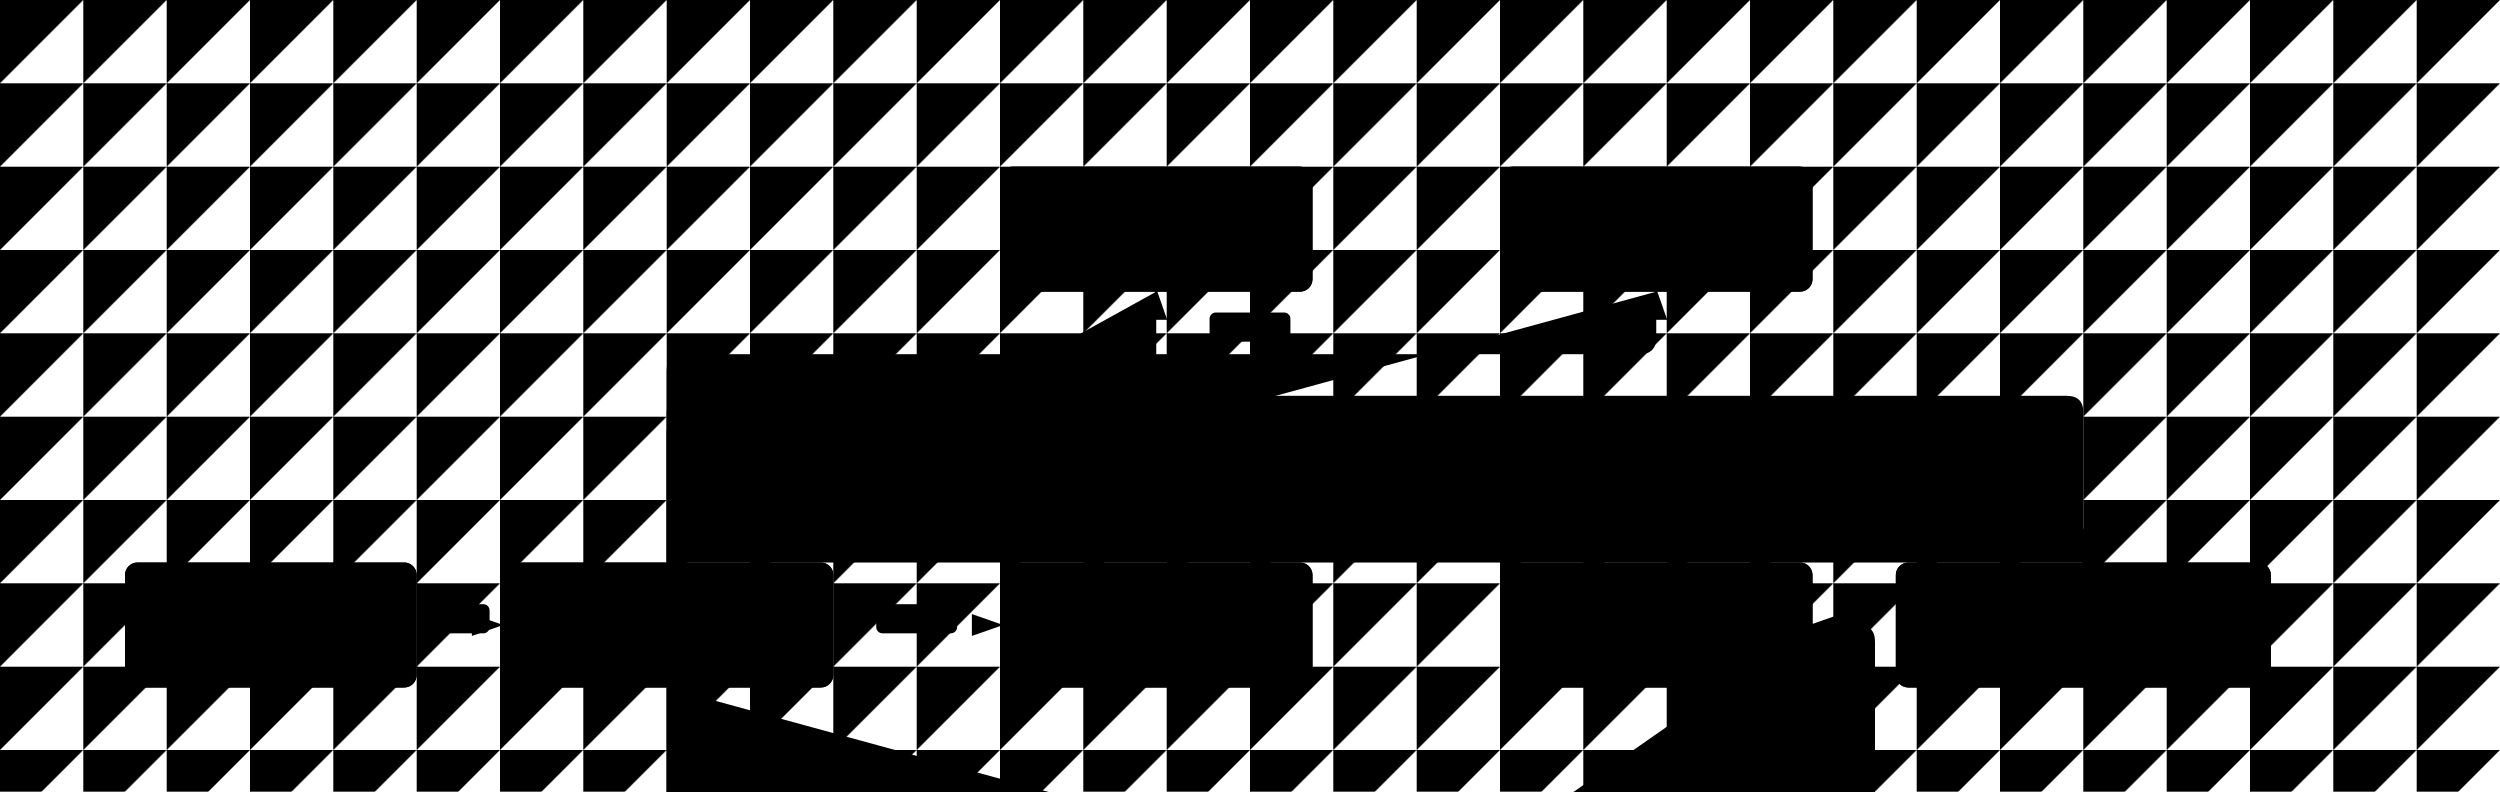
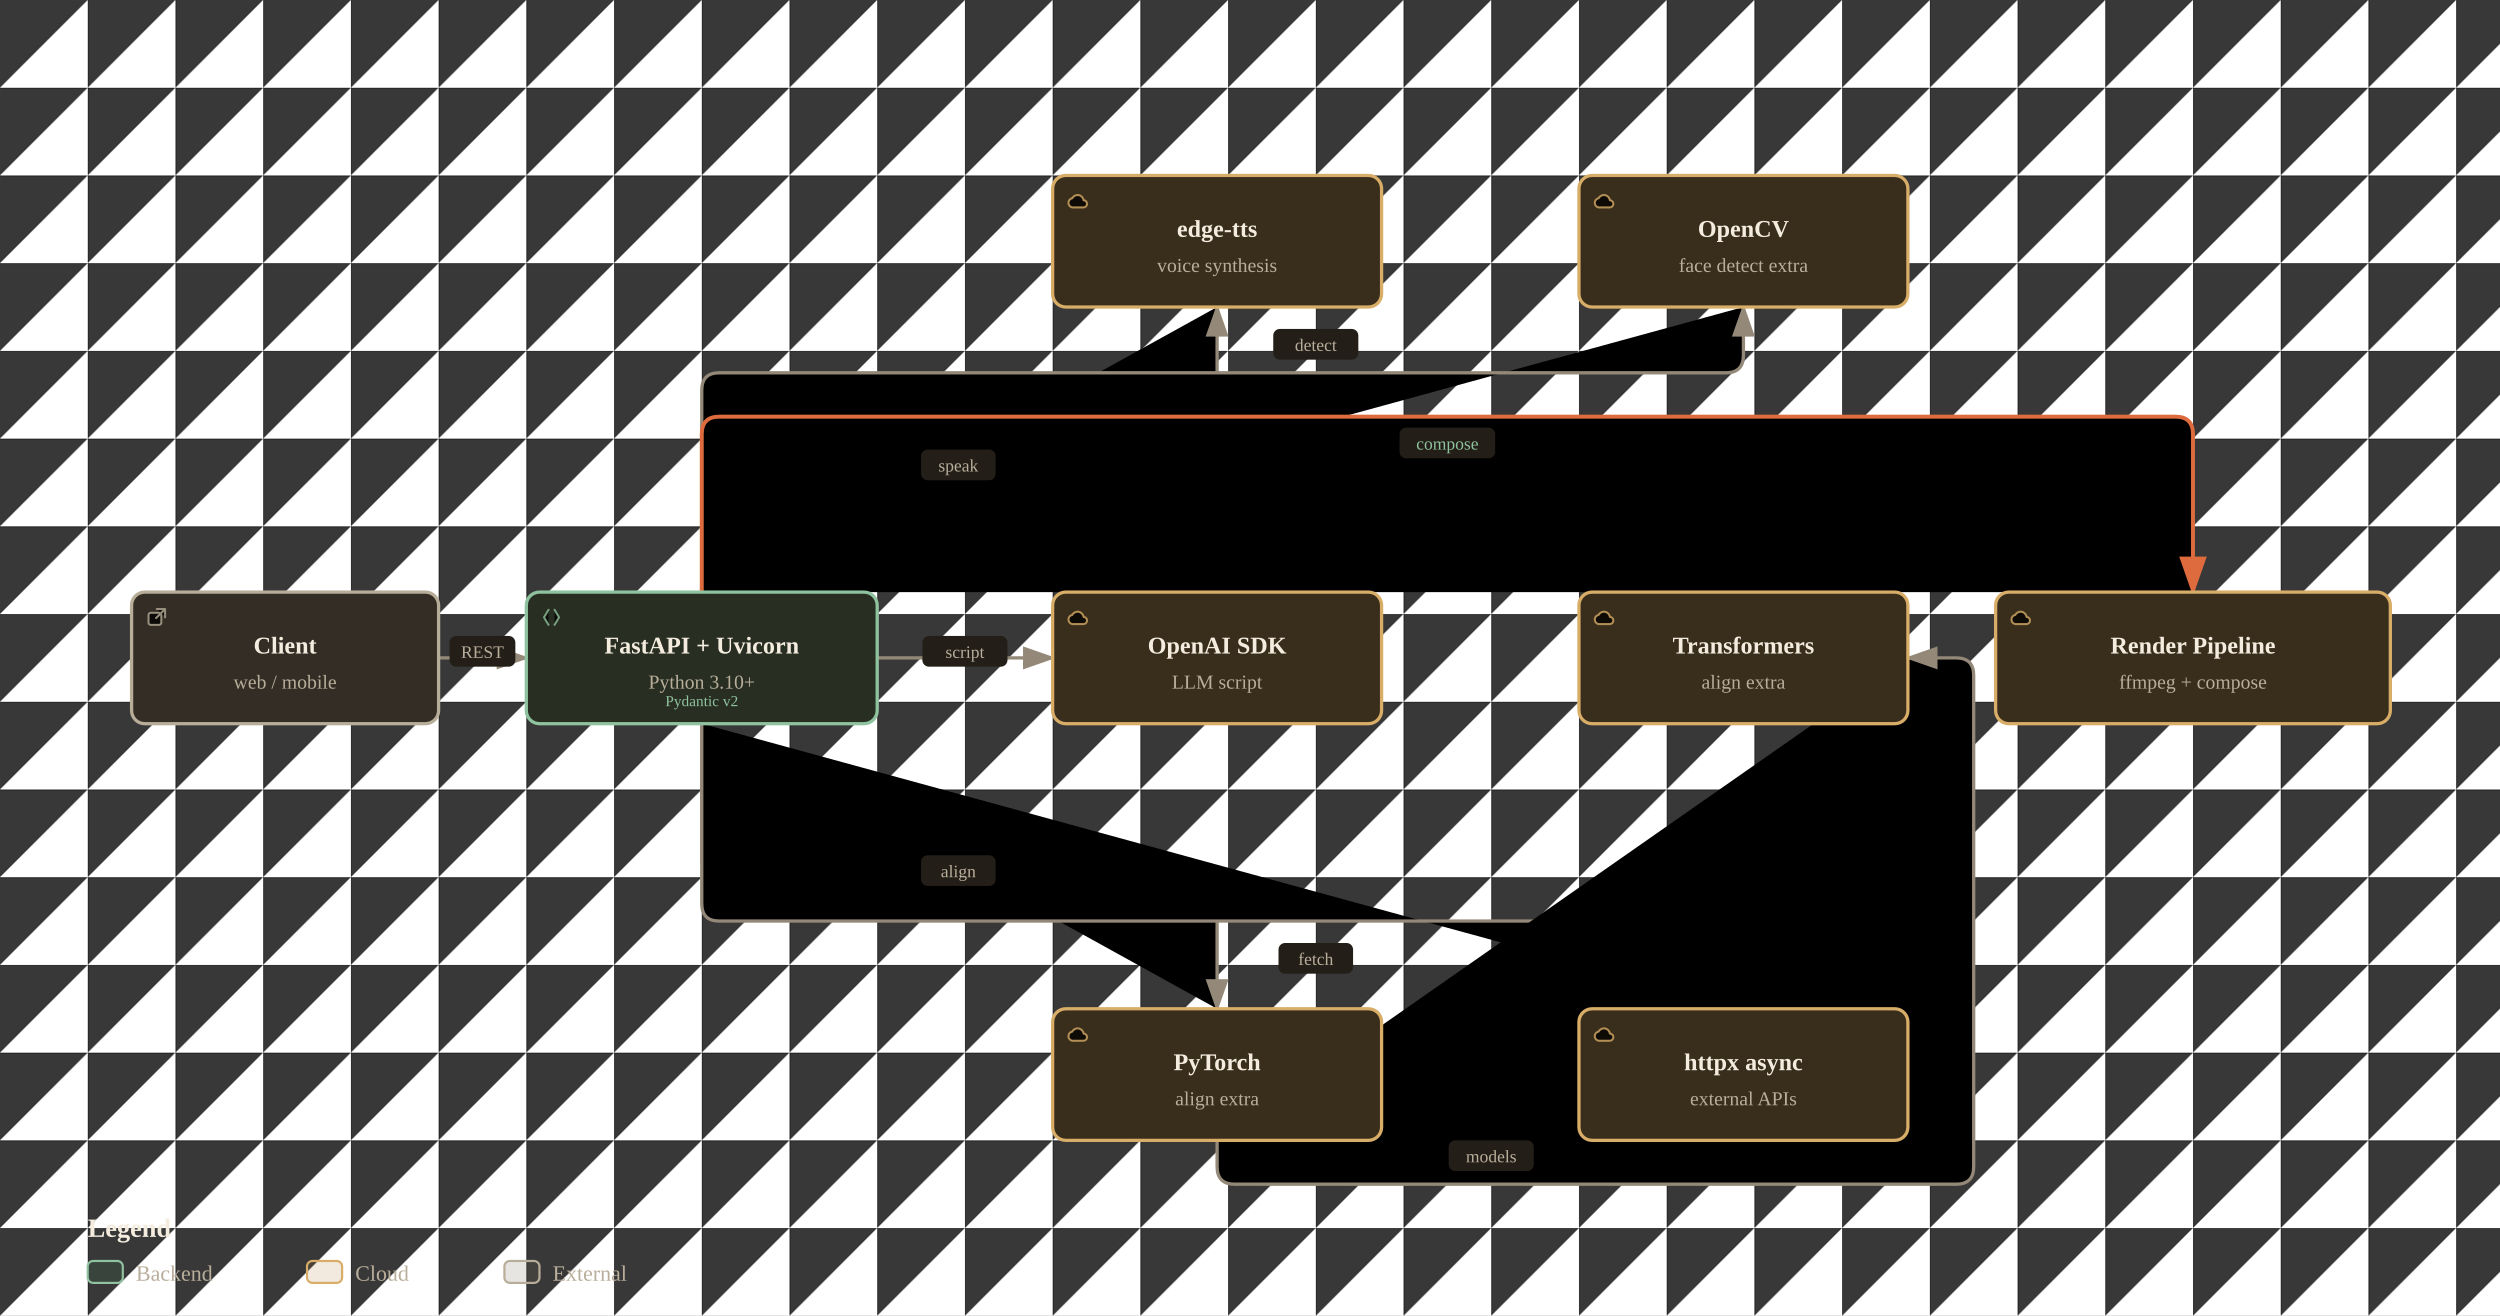
- <svg xmlns="http://www.w3.org/2000/svg" viewBox="0 0 1200 380" role="img" lang="en">
+ <svg xmlns="http://www.w3.org/2000/svg" viewBox="0 0 1140 600" role="img" lang="en">
  <defs>
    <marker id="arrowhead" markerWidth="10" markerHeight="7" refX="9" refY="3.5" orient="auto">
-       <polygon points="0 0, 10 3.5, 0 7" class="m-default" />
+       <polygon points="0 0, 10 3.5, 0 7" class="m-default" style="fill: #948978" />
    </marker>
    <marker id="arrowhead-emphasis" markerWidth="10" markerHeight="7" refX="9" refY="3.5" orient="auto">
-       <polygon points="0 0, 10 3.5, 0 7" class="m-emphasis" />
+       <polygon points="0 0, 10 3.5, 0 7" class="m-emphasis" style="fill: #dd6b3d" />
    </marker>
    <marker id="arrowhead-security" markerWidth="10" markerHeight="7" refX="9" refY="3.5" orient="auto">
-       <polygon points="0 0, 10 3.5, 0 7" class="m-security" />
+       <polygon points="0 0, 10 3.5, 0 7" class="m-security" style="fill: #df9085" />
    </marker>
    <marker id="arrowhead-dashed" markerWidth="10" markerHeight="7" refX="9" refY="3.5" orient="auto">
-       <polygon points="0 0, 10 3.5, 0 7" class="m-dashed" />
+       <polygon points="0 0, 10 3.5, 0 7" class="m-dashed" style="fill: #c0a4d0" />
    </marker>
    <pattern id="grid" width="40" height="40" patternUnits="userSpaceOnUse">
-       <path d="M 40 0 L 0 0 0 40" class="c-grid" stroke-width="0.5" />
-     </pattern>
-   </defs>
-   <defs>
-     <marker id="arrowhead" markerWidth="10" markerHeight="7" refX="9" refY="3.5" orient="auto">
-       <polygon points="0 0, 10 3.5, 0 7" class="m-default" />
-     </marker>
-     <marker id="arrowhead-emphasis" markerWidth="10" markerHeight="7" refX="9" refY="3.5" orient="auto">
-       <polygon points="0 0, 10 3.5, 0 7" class="m-emphasis" />
-     </marker>
-     <marker id="arrowhead-security" markerWidth="10" markerHeight="7" refX="9" refY="3.5" orient="auto">
-       <polygon points="0 0, 10 3.5, 0 7" class="m-security" />
-     </marker>
-     <marker id="arrowhead-dashed" markerWidth="10" markerHeight="7" refX="9" refY="3.5" orient="auto">
-       <polygon points="0 0, 10 3.5, 0 7" class="m-dashed" />
-     </marker>
-     <pattern id="grid" width="40" height="40" patternUnits="userSpaceOnUse">
-       <path d="M 40 0 L 0 0 0 40" class="c-grid" stroke-width="0.5" />
+       <path d="M 40 0 L 0 0 0 40" class="c-grid" style="stroke-dasharray: 1 3; opacity: 0.78" stroke-width="0.5" />
    </pattern>
  </defs>
  <rect width="100%" height="100%" fill="url(#grid)" />
-   <path data-edge-from="client" data-edge-to="fastapi" data-edge-label="REST" data-edge-key="0" data-edge-id="client-fastapi" data-composition-points="200,300;240,300" d="M 200 300 L 240 300" class="a-default" stroke-width="1.5" marker-end="url(#arrowhead)" />
-   <path data-edge-from="fastapi" data-edge-to="edge_tts" data-edge-label="speak" data-edge-key="1" data-edge-id="fastapi-edge" data-composition-points="320,270;320,200;555,200;555,140" d="M 320 270 L 320 208 Q 320 200 328 200 L 547 200 Q 555 200 555 192 L 555 140" class="a-default" stroke-width="1.5" marker-end="url(#arrowhead)" />
-   <path data-edge-from="fastapi" data-edge-to="openai" data-edge-label="script" data-edge-key="2" data-edge-id="fastapi-openai" data-composition-points="400,300;480,300" d="M 400 300 L 480 300" class="a-default" stroke-width="1.5" marker-end="url(#arrowhead)" />
-   <path data-edge-from="fastapi" data-edge-to="torch" data-edge-label="align" data-edge-key="3" data-edge-id="fastapi-torch" data-composition-points="320,330;320,400;555,400;555,460" d="M 320 330 L 320 392 Q 320 400 328 400 L 547 400 Q 555 400 555 408 L 555 460" class="a-default" stroke-width="1.5" marker-end="url(#arrowhead)" />
-   <path data-edge-from="fastapi" data-edge-to="opencv" data-edge-label="detect" data-edge-key="4" data-edge-id="fastapi-opencv" data-composition-points="320,270;320,170;795,170;795,140" d="M 320 270 L 320 178 Q 320 170 328 170 L 787 170 Q 795 170 795 162 L 795 140" class="a-default" stroke-width="1.5" marker-end="url(#arrowhead)" />
-   <path data-edge-from="fastapi" data-edge-to="httpx" data-edge-label="fetch" data-edge-key="5" data-edge-id="fastapi-httpx" data-composition-points="320,330;320,420;795,420;795,460" d="M 320 330 L 320 412 Q 320 420 328 420 L 787 420 Q 795 420 795 428 L 795 460" class="a-default" stroke-width="1.5" marker-end="url(#arrowhead)" />
-   <path data-edge-from="torch" data-edge-to="transformers" data-edge-label="models" data-edge-key="6" data-edge-id="torch-transformers" data-composition-points="555,520;555,520;555,540;900,540;900,300;870,300;870,300" d="M 555 520 L 555 520 L 555 532 Q 555 540 563 540 L 892 540 Q 900 540 900 532 L 900 308 Q 900 300 892 300 L 870 300 L 870 300" class="a-default" stroke-width="1.5" marker-end="url(#arrowhead)" />
-   <path data-edge-from="fastapi" data-edge-to="render" data-edge-label="compose" data-edge-key="7" data-edge-id="fastapi-render" data-composition-points="320,270;320,190;1000,190;1000,270" d="M 320 270 L 320 198 Q 320 190 328 190 L 992 190 Q 1000 190 1000 198 L 1000 270" class="a-emphasis" stroke-width="1.8" marker-end="url(#arrowhead-emphasis)" />
+   <path data-edge-from="client" data-edge-to="fastapi" data-edge-label="REST" data-edge-key="0" data-edge-id="client-fastapi" data-composition-points="200,300;240,300" d="M 200 300 L 240 300" class="a-default" style="stroke: #948978" stroke-width="1.5" marker-end="url(#arrowhead)" />
+   <path data-edge-from="fastapi" data-edge-to="edge_tts" data-edge-label="speak" data-edge-key="1" data-edge-id="fastapi-edge" data-composition-points="320,270;320,200;555,200;555,140" d="M 320 270 L 320 208 Q 320 200 328 200 L 547 200 Q 555 200 555 192 L 555 140" class="a-default" style="stroke: #948978" stroke-width="1.5" marker-end="url(#arrowhead)" />
+   <path data-edge-from="fastapi" data-edge-to="openai" data-edge-label="script" data-edge-key="2" data-edge-id="fastapi-openai" data-composition-points="400,300;480,300" d="M 400 300 L 480 300" class="a-default" style="stroke: #948978" stroke-width="1.5" marker-end="url(#arrowhead)" />
+   <path data-edge-from="fastapi" data-edge-to="torch" data-edge-label="align" data-edge-key="3" data-edge-id="fastapi-torch" data-composition-points="320,330;320,400;555,400;555,460" d="M 320 330 L 320 392 Q 320 400 328 400 L 547 400 Q 555 400 555 408 L 555 460" class="a-default" style="stroke: #948978" stroke-width="1.5" marker-end="url(#arrowhead)" />
+   <path data-edge-from="fastapi" data-edge-to="opencv" data-edge-label="detect" data-edge-key="4" data-edge-id="fastapi-opencv" data-composition-points="320,270;320,170;795,170;795,140" d="M 320 270 L 320 178 Q 320 170 328 170 L 787 170 Q 795 170 795 162 L 795 140" class="a-default" style="stroke: #948978" stroke-width="1.5" marker-end="url(#arrowhead)" />
+   <path data-edge-from="fastapi" data-edge-to="httpx" data-edge-label="fetch" data-edge-key="5" data-edge-id="fastapi-httpx" data-composition-points="320,330;320,420;795,420;795,460" d="M 320 330 L 320 412 Q 320 420 328 420 L 787 420 Q 795 420 795 428 L 795 460" class="a-default" style="stroke: #948978" stroke-width="1.5" marker-end="url(#arrowhead)" />
+   <path data-edge-from="torch" data-edge-to="transformers" data-edge-label="models" data-edge-key="6" data-edge-id="torch-transformers" data-composition-points="555,520;555,520;555,540;900,540;900,300;870,300;870,300" d="M 555 520 L 555 520 L 555 532 Q 555 540 563 540 L 892 540 Q 900 540 900 532 L 900 308 Q 900 300 892 300 L 870 300 L 870 300" class="a-default" style="stroke: #948978" stroke-width="1.5" marker-end="url(#arrowhead)" />
+   <path data-edge-from="fastapi" data-edge-to="render" data-edge-label="compose" data-edge-key="7" data-edge-id="fastapi-render" data-composition-points="320,270;320,190;1000,190;1000,270" d="M 320 270 L 320 198 Q 320 190 328 190 L 992 190 Q 1000 190 1000 198 L 1000 270" class="a-emphasis" style="stroke: #dd6b3d" stroke-width="1.8" marker-end="url(#arrowhead-emphasis)" />
  <g id="node-client" data-node-id="client" data-node-label="Client" tabindex="0" role="button" aria-label="Focus Client, web / mobile, Architecture component" aria-pressed="false" data-node-kind="external" data-node-sublabel="web / mobile" data-node-context="Architecture component">
-     <rect x="60" y="270" width="140" height="60" rx="6" class="c-mask" />
-     <rect x="60" y="270" width="140" height="60" rx="6" class="c-external" stroke-width="1.5" />
-     <g aria-hidden="true" data-semantic-sigil="external" class="semantic-sigil s-external" transform="translate(66 276) scale(0.6875)">
+     <rect x="60" y="270" width="140" height="60" rx="6" class="c-mask" style="fill: #231f18" />
+     <rect x="60" y="270" width="140" height="60" rx="6" class="c-external" style="fill: rgba(126, 115, 96, 0.18); stroke: #b8ad99" stroke-width="1.5" />
+     <g aria-hidden="true" data-semantic-sigil="external" class="semantic-sigil s-external" style="stroke: currentColor; stroke-width: 1.35; stroke-linecap: round; stroke-linejoin: round; opacity: 0.76; color: #b8ad99" transform="translate(66 276) scale(0.6875)">
      <rect x="2.5" y="5" width="8.5" height="8" rx="1.5" />
      <path d="M8 2.5h5.5V8M13.5 2.5 7.5 8.5" />
    </g>
-     <text data-node-label="" data-detail-anchor="" x="130" y="298" class="t-primary" font-size="11" font-weight="600" text-anchor="middle">Client</text>
-     <text data-detail="context" x="130" y="314" class="t-muted" font-size="9" text-anchor="middle">web / mobile</text>
+     <text data-node-label="" data-detail-anchor="" x="130" y="298" class="t-primary" style="fill: #f4eddf" font-size="11" font-weight="600" text-anchor="middle">Client</text>
+     <text data-detail="context" x="130" y="314" class="t-muted" style="fill: #b9ae9b" font-size="9" text-anchor="middle">web / mobile</text>
  </g>
  <g id="node-fastapi" data-node-id="fastapi" data-node-label="FastAPI + Uvicorn" tabindex="0" role="button" aria-label="Focus FastAPI + Uvicorn, Python 3.10+, Architecture component" aria-pressed="false" data-node-kind="backend" data-node-sublabel="Python 3.10+" data-node-tag="Pydantic v2" data-node-context="Architecture component">
-     <rect x="240" y="270" width="160" height="60" rx="6" class="c-mask" />
-     <rect x="240" y="270" width="160" height="60" rx="6" class="c-backend" stroke-width="1.5" />
-     <g aria-hidden="true" data-semantic-sigil="backend" class="semantic-sigil s-backend" transform="translate(246 276) scale(0.6875)">
+     <rect x="240" y="270" width="160" height="60" rx="6" class="c-mask" style="fill: #231f18" />
+     <rect x="240" y="270" width="160" height="60" rx="6" class="c-backend" style="fill: rgba(63, 132, 92, 0.16); stroke: #8fc29e" stroke-width="1.5" />
+     <g aria-hidden="true" data-semantic-sigil="backend" class="semantic-sigil s-backend" style="stroke: currentColor; stroke-width: 1.35; stroke-linecap: round; stroke-linejoin: round; opacity: 0.76; color: #8fc29e" transform="translate(246 276) scale(0.6875)">
      <path d="M6 3 3 8l3 5M10 3l3 5-3 5" />
    </g>
-     <text data-node-label="" data-detail-anchor="" x="320" y="298" class="t-primary" font-size="11" font-weight="600" text-anchor="middle">FastAPI + Uvicorn</text>
-     <text data-detail="context" x="320" y="314" class="t-muted" font-size="9" text-anchor="middle">Python 3.10+</text>
-     <text data-detail="fine" x="320" y="322" class="t-backend" font-size="7" text-anchor="middle">Pydantic v2</text>
+     <text data-node-label="" data-detail-anchor="" x="320" y="298" class="t-primary" style="fill: #f4eddf" font-size="11" font-weight="600" text-anchor="middle">FastAPI + Uvicorn</text>
+     <text data-detail="context" x="320" y="314" class="t-muted" style="fill: #b9ae9b" font-size="9" text-anchor="middle">Python 3.10+</text>
+     <text data-detail="fine" x="320" y="322" class="t-backend" style="fill: #8fc29e" font-size="7" text-anchor="middle">Pydantic v2</text>
  </g>
  <g id="node-edge_tts" data-node-id="edge_tts" data-node-label="edge-tts" tabindex="0" role="button" aria-label="Focus edge-tts, voice synthesis, Architecture component" aria-pressed="false" data-node-kind="cloud" data-node-sublabel="voice synthesis" data-node-context="Architecture component">
-     <rect x="480" y="80" width="150" height="60" rx="6" class="c-mask" />
-     <rect x="480" y="80" width="150" height="60" rx="6" class="c-cloud" stroke-width="1.5" />
-     <g aria-hidden="true" data-semantic-sigil="cloud" class="semantic-sigil s-cloud" transform="translate(486 86) scale(0.6875)">
+     <rect x="480" y="80" width="150" height="60" rx="6" class="c-mask" style="fill: #231f18" />
+     <rect x="480" y="80" width="150" height="60" rx="6" class="c-cloud" style="fill: rgba(170, 119, 49, 0.16); stroke: #d8ad68" stroke-width="1.5" />
+     <g aria-hidden="true" data-semantic-sigil="cloud" class="semantic-sigil s-cloud" style="stroke: currentColor; stroke-width: 1.35; stroke-linecap: round; stroke-linejoin: round; opacity: 0.76; color: #d8ad68" transform="translate(486 86) scale(0.6875)">
      <path d="M4.3 12.5h7.3a2.4 2.4 0 0 0 .2-4.8 4 4 0 0 0-7.5-1.3A3.1 3.1 0 0 0 4.3 12.5Z" />
    </g>
-     <text data-node-label="" data-detail-anchor="" x="555" y="108" class="t-primary" font-size="11" font-weight="600" text-anchor="middle">edge-tts</text>
-     <text data-detail="context" x="555" y="124" class="t-muted" font-size="9" text-anchor="middle">voice synthesis</text>
+     <text data-node-label="" data-detail-anchor="" x="555" y="108" class="t-primary" style="fill: #f4eddf" font-size="11" font-weight="600" text-anchor="middle">edge-tts</text>
+     <text data-detail="context" x="555" y="124" class="t-muted" style="fill: #b9ae9b" font-size="9" text-anchor="middle">voice synthesis</text>
  </g>
  <g id="node-openai" data-node-id="openai" data-node-label="OpenAI SDK" tabindex="0" role="button" aria-label="Focus OpenAI SDK, LLM script, Architecture component" aria-pressed="false" data-node-kind="cloud" data-node-sublabel="LLM script" data-node-context="Architecture component">
-     <rect x="480" y="270" width="150" height="60" rx="6" class="c-mask" />
-     <rect x="480" y="270" width="150" height="60" rx="6" class="c-cloud" stroke-width="1.5" />
-     <g aria-hidden="true" data-semantic-sigil="cloud" class="semantic-sigil s-cloud" transform="translate(486 276) scale(0.6875)">
+     <rect x="480" y="270" width="150" height="60" rx="6" class="c-mask" style="fill: #231f18" />
+     <rect x="480" y="270" width="150" height="60" rx="6" class="c-cloud" style="fill: rgba(170, 119, 49, 0.16); stroke: #d8ad68" stroke-width="1.5" />
+     <g aria-hidden="true" data-semantic-sigil="cloud" class="semantic-sigil s-cloud" style="stroke: currentColor; stroke-width: 1.35; stroke-linecap: round; stroke-linejoin: round; opacity: 0.76; color: #d8ad68" transform="translate(486 276) scale(0.6875)">
      <path d="M4.3 12.5h7.3a2.4 2.4 0 0 0 .2-4.8 4 4 0 0 0-7.5-1.3A3.1 3.1 0 0 0 4.3 12.5Z" />
    </g>
-     <text data-node-label="" data-detail-anchor="" x="555" y="298" class="t-primary" font-size="11" font-weight="600" text-anchor="middle">OpenAI SDK</text>
-     <text data-detail="context" x="555" y="314" class="t-muted" font-size="9" text-anchor="middle">LLM script</text>
+     <text data-node-label="" data-detail-anchor="" x="555" y="298" class="t-primary" style="fill: #f4eddf" font-size="11" font-weight="600" text-anchor="middle">OpenAI SDK</text>
+     <text data-detail="context" x="555" y="314" class="t-muted" style="fill: #b9ae9b" font-size="9" text-anchor="middle">LLM script</text>
  </g>
  <g id="node-torch" data-node-id="torch" data-node-label="PyTorch" tabindex="0" role="button" aria-label="Focus PyTorch, align extra, Architecture component" aria-pressed="false" data-node-kind="cloud" data-node-sublabel="align extra" data-node-context="Architecture component">
-     <rect x="480" y="460" width="150" height="60" rx="6" class="c-mask" />
-     <rect x="480" y="460" width="150" height="60" rx="6" class="c-cloud" stroke-width="1.5" />
-     <g aria-hidden="true" data-semantic-sigil="cloud" class="semantic-sigil s-cloud" transform="translate(486 466) scale(0.6875)">
+     <rect x="480" y="460" width="150" height="60" rx="6" class="c-mask" style="fill: #231f18" />
+     <rect x="480" y="460" width="150" height="60" rx="6" class="c-cloud" style="fill: rgba(170, 119, 49, 0.16); stroke: #d8ad68" stroke-width="1.5" />
+     <g aria-hidden="true" data-semantic-sigil="cloud" class="semantic-sigil s-cloud" style="stroke: currentColor; stroke-width: 1.35; stroke-linecap: round; stroke-linejoin: round; opacity: 0.76; color: #d8ad68" transform="translate(486 466) scale(0.6875)">
      <path d="M4.3 12.5h7.3a2.4 2.4 0 0 0 .2-4.8 4 4 0 0 0-7.5-1.3A3.1 3.1 0 0 0 4.3 12.5Z" />
    </g>
-     <text data-node-label="" data-detail-anchor="" x="555" y="488" class="t-primary" font-size="11" font-weight="600" text-anchor="middle">PyTorch</text>
-     <text data-detail="context" x="555" y="504" class="t-muted" font-size="9" text-anchor="middle">align extra</text>
+     <text data-node-label="" data-detail-anchor="" x="555" y="488" class="t-primary" style="fill: #f4eddf" font-size="11" font-weight="600" text-anchor="middle">PyTorch</text>
+     <text data-detail="context" x="555" y="504" class="t-muted" style="fill: #b9ae9b" font-size="9" text-anchor="middle">align extra</text>
  </g>
  <g id="node-opencv" data-node-id="opencv" data-node-label="OpenCV" tabindex="0" role="button" aria-label="Focus OpenCV, face detect extra, Architecture component" aria-pressed="false" data-node-kind="cloud" data-node-sublabel="face detect extra" data-node-context="Architecture component">
-     <rect x="720" y="80" width="150" height="60" rx="6" class="c-mask" />
-     <rect x="720" y="80" width="150" height="60" rx="6" class="c-cloud" stroke-width="1.5" />
-     <g aria-hidden="true" data-semantic-sigil="cloud" class="semantic-sigil s-cloud" transform="translate(726 86) scale(0.6875)">
+     <rect x="720" y="80" width="150" height="60" rx="6" class="c-mask" style="fill: #231f18" />
+     <rect x="720" y="80" width="150" height="60" rx="6" class="c-cloud" style="fill: rgba(170, 119, 49, 0.16); stroke: #d8ad68" stroke-width="1.5" />
+     <g aria-hidden="true" data-semantic-sigil="cloud" class="semantic-sigil s-cloud" style="stroke: currentColor; stroke-width: 1.35; stroke-linecap: round; stroke-linejoin: round; opacity: 0.76; color: #d8ad68" transform="translate(726 86) scale(0.6875)">
      <path d="M4.3 12.5h7.3a2.4 2.4 0 0 0 .2-4.8 4 4 0 0 0-7.5-1.3A3.1 3.1 0 0 0 4.3 12.5Z" />
    </g>
-     <text data-node-label="" data-detail-anchor="" x="795" y="108" class="t-primary" font-size="11" font-weight="600" text-anchor="middle">OpenCV</text>
-     <text data-detail="context" x="795" y="124" class="t-muted" font-size="9" text-anchor="middle">face detect extra</text>
+     <text data-node-label="" data-detail-anchor="" x="795" y="108" class="t-primary" style="fill: #f4eddf" font-size="11" font-weight="600" text-anchor="middle">OpenCV</text>
+     <text data-detail="context" x="795" y="124" class="t-muted" style="fill: #b9ae9b" font-size="9" text-anchor="middle">face detect extra</text>
  </g>
  <g id="node-transformers" data-node-id="transformers" data-node-label="Transformers" tabindex="0" role="button" aria-label="Focus Transformers, align extra, Architecture component" aria-pressed="false" data-node-kind="cloud" data-node-sublabel="align extra" data-node-context="Architecture component">
-     <rect x="720" y="270" width="150" height="60" rx="6" class="c-mask" />
-     <rect x="720" y="270" width="150" height="60" rx="6" class="c-cloud" stroke-width="1.5" />
-     <g aria-hidden="true" data-semantic-sigil="cloud" class="semantic-sigil s-cloud" transform="translate(726 276) scale(0.6875)">
+     <rect x="720" y="270" width="150" height="60" rx="6" class="c-mask" style="fill: #231f18" />
+     <rect x="720" y="270" width="150" height="60" rx="6" class="c-cloud" style="fill: rgba(170, 119, 49, 0.16); stroke: #d8ad68" stroke-width="1.5" />
+     <g aria-hidden="true" data-semantic-sigil="cloud" class="semantic-sigil s-cloud" style="stroke: currentColor; stroke-width: 1.35; stroke-linecap: round; stroke-linejoin: round; opacity: 0.76; color: #d8ad68" transform="translate(726 276) scale(0.6875)">
      <path d="M4.3 12.5h7.3a2.4 2.4 0 0 0 .2-4.8 4 4 0 0 0-7.5-1.3A3.1 3.1 0 0 0 4.3 12.5Z" />
    </g>
-     <text data-node-label="" data-detail-anchor="" x="795" y="298" class="t-primary" font-size="11" font-weight="600" text-anchor="middle">Transformers</text>
-     <text data-detail="context" x="795" y="314" class="t-muted" font-size="9" text-anchor="middle">align extra</text>
+     <text data-node-label="" data-detail-anchor="" x="795" y="298" class="t-primary" style="fill: #f4eddf" font-size="11" font-weight="600" text-anchor="middle">Transformers</text>
+     <text data-detail="context" x="795" y="314" class="t-muted" style="fill: #b9ae9b" font-size="9" text-anchor="middle">align extra</text>
  </g>
  <g id="node-httpx" data-node-id="httpx" data-node-label="httpx async" tabindex="0" role="button" aria-label="Focus httpx async, external APIs, Architecture component" aria-pressed="false" data-node-kind="cloud" data-node-sublabel="external APIs" data-node-context="Architecture component">
-     <rect x="720" y="460" width="150" height="60" rx="6" class="c-mask" />
-     <rect x="720" y="460" width="150" height="60" rx="6" class="c-cloud" stroke-width="1.5" />
-     <g aria-hidden="true" data-semantic-sigil="cloud" class="semantic-sigil s-cloud" transform="translate(726 466) scale(0.6875)">
+     <rect x="720" y="460" width="150" height="60" rx="6" class="c-mask" style="fill: #231f18" />
+     <rect x="720" y="460" width="150" height="60" rx="6" class="c-cloud" style="fill: rgba(170, 119, 49, 0.16); stroke: #d8ad68" stroke-width="1.5" />
+     <g aria-hidden="true" data-semantic-sigil="cloud" class="semantic-sigil s-cloud" style="stroke: currentColor; stroke-width: 1.35; stroke-linecap: round; stroke-linejoin: round; opacity: 0.76; color: #d8ad68" transform="translate(726 466) scale(0.6875)">
      <path d="M4.3 12.5h7.3a2.4 2.4 0 0 0 .2-4.8 4 4 0 0 0-7.5-1.3A3.1 3.1 0 0 0 4.3 12.5Z" />
    </g>
-     <text data-node-label="" data-detail-anchor="" x="795" y="488" class="t-primary" font-size="11" font-weight="600" text-anchor="middle">httpx async</text>
-     <text data-detail="context" x="795" y="504" class="t-muted" font-size="9" text-anchor="middle">external APIs</text>
+     <text data-node-label="" data-detail-anchor="" x="795" y="488" class="t-primary" style="fill: #f4eddf" font-size="11" font-weight="600" text-anchor="middle">httpx async</text>
+     <text data-detail="context" x="795" y="504" class="t-muted" style="fill: #b9ae9b" font-size="9" text-anchor="middle">external APIs</text>
  </g>
  <g id="node-render" data-node-id="render" data-node-label="Render Pipeline" tabindex="0" role="button" aria-label="Focus Render Pipeline, ffmpeg + compose, Architecture component" aria-pressed="false" data-node-kind="cloud" data-node-sublabel="ffmpeg + compose" data-node-context="Architecture component">
-     <rect x="910" y="270" width="180" height="60" rx="6" class="c-mask" />
-     <rect x="910" y="270" width="180" height="60" rx="6" class="c-cloud" stroke-width="1.5" />
-     <g aria-hidden="true" data-semantic-sigil="cloud" class="semantic-sigil s-cloud" transform="translate(916 276) scale(0.6875)">
+     <rect x="910" y="270" width="180" height="60" rx="6" class="c-mask" style="fill: #231f18" />
+     <rect x="910" y="270" width="180" height="60" rx="6" class="c-cloud" style="fill: rgba(170, 119, 49, 0.16); stroke: #d8ad68" stroke-width="1.5" />
+     <g aria-hidden="true" data-semantic-sigil="cloud" class="semantic-sigil s-cloud" style="stroke: currentColor; stroke-width: 1.35; stroke-linecap: round; stroke-linejoin: round; opacity: 0.76; color: #d8ad68" transform="translate(916 276) scale(0.6875)">
      <path d="M4.3 12.5h7.3a2.4 2.4 0 0 0 .2-4.8 4 4 0 0 0-7.5-1.3A3.1 3.1 0 0 0 4.3 12.5Z" />
    </g>
-     <text data-node-label="" data-detail-anchor="" x="1000" y="298" class="t-primary" font-size="11" font-weight="600" text-anchor="middle">Render Pipeline</text>
-     <text data-detail="context" x="1000" y="314" class="t-muted" font-size="9" text-anchor="middle">ffmpeg + compose</text>
+     <text data-node-label="" data-detail-anchor="" x="1000" y="298" class="t-primary" style="fill: #f4eddf" font-size="11" font-weight="600" text-anchor="middle">Render Pipeline</text>
+     <text data-detail="context" x="1000" y="314" class="t-muted" style="fill: #b9ae9b" font-size="9" text-anchor="middle">ffmpeg + compose</text>
  </g>
  <g data-detail="context" data-edge-from="client" data-edge-to="fastapi" data-edge-label="REST" data-edge-key="0" data-edge-id="client-fastapi">
-     <rect x="205" y="290" width="30" height="14" rx="3" class="c-mask" />
-     <text x="220" y="300" class="t-muted" font-size="8" text-anchor="middle">REST</text>
+     <rect x="205" y="290" width="30" height="14" rx="3" class="c-mask" style="fill: #231f18" />
+     <text x="220" y="300" class="t-muted" style="fill: #b9ae9b" font-size="8" text-anchor="middle">REST</text>
  </g>
  <g data-detail="context" data-edge-from="fastapi" data-edge-to="edge_tts" data-edge-label="speak" data-edge-key="1" data-edge-id="fastapi-edge">
-     <rect x="420" y="205" width="34" height="14" rx="3" class="c-mask" />
-     <text x="437" y="215" class="t-muted" font-size="8" text-anchor="middle">speak</text>
+     <rect x="420" y="205" width="34" height="14" rx="3" class="c-mask" style="fill: #231f18" />
+     <text x="437" y="215" class="t-muted" style="fill: #b9ae9b" font-size="8" text-anchor="middle">speak</text>
  </g>
  <g data-detail="context" data-edge-from="fastapi" data-edge-to="openai" data-edge-label="script" data-edge-key="2" data-edge-id="fastapi-openai">
-     <rect x="420.6" y="290" width="38.8" height="14" rx="3" class="c-mask" />
-     <text x="440" y="300" class="t-muted" font-size="8" text-anchor="middle">script</text>
+     <rect x="420.6" y="290" width="38.8" height="14" rx="3" class="c-mask" style="fill: #231f18" />
+     <text x="440" y="300" class="t-muted" style="fill: #b9ae9b" font-size="8" text-anchor="middle">script</text>
  </g>
  <g data-detail="context" data-edge-from="fastapi" data-edge-to="torch" data-edge-label="align" data-edge-key="3" data-edge-id="fastapi-torch">
-     <rect x="420" y="390" width="34" height="14" rx="3" class="c-mask" />
-     <text x="437" y="400" class="t-muted" font-size="8" text-anchor="middle">align</text>
+     <rect x="420" y="390" width="34" height="14" rx="3" class="c-mask" style="fill: #231f18" />
+     <text x="437" y="400" class="t-muted" style="fill: #b9ae9b" font-size="8" text-anchor="middle">align</text>
  </g>
  <g data-detail="context" data-edge-from="fastapi" data-edge-to="opencv" data-edge-label="detect" data-edge-key="4" data-edge-id="fastapi-opencv">
-     <rect x="580.6" y="150" width="38.8" height="14" rx="3" class="c-mask" />
-     <text x="600" y="160" class="t-muted" font-size="8" text-anchor="middle">detect</text>
+     <rect x="580.6" y="150" width="38.8" height="14" rx="3" class="c-mask" style="fill: #231f18" />
+     <text x="600" y="160" class="t-muted" style="fill: #b9ae9b" font-size="8" text-anchor="middle">detect</text>
  </g>
  <g data-detail="context" data-edge-from="fastapi" data-edge-to="httpx" data-edge-label="fetch" data-edge-key="5" data-edge-id="fastapi-httpx">
-     <rect x="583" y="430" width="34" height="14" rx="3" class="c-mask" />
-     <text x="600" y="440" class="t-muted" font-size="8" text-anchor="middle">fetch</text>
+     <rect x="583" y="430" width="34" height="14" rx="3" class="c-mask" style="fill: #231f18" />
+     <text x="600" y="440" class="t-muted" style="fill: #b9ae9b" font-size="8" text-anchor="middle">fetch</text>
  </g>
  <g data-detail="context" data-edge-from="torch" data-edge-to="transformers" data-edge-label="models" data-edge-key="6" data-edge-id="torch-transformers">
-     <rect x="660.6" y="520" width="38.8" height="14" rx="3" class="c-mask" />
-     <text x="680" y="530" class="t-muted" font-size="8" text-anchor="middle">models</text>
+     <rect x="660.6" y="520" width="38.8" height="14" rx="3" class="c-mask" style="fill: #231f18" />
+     <text x="680" y="530" class="t-muted" style="fill: #b9ae9b" font-size="8" text-anchor="middle">models</text>
  </g>
  <g data-detail="context" data-edge-from="fastapi" data-edge-to="render" data-edge-label="compose" data-edge-key="7" data-edge-id="fastapi-render">
-     <rect x="638.2" y="195" width="43.6" height="14" rx="3" class="c-mask" />
-     <text x="660" y="205" class="t-backend" font-size="8" text-anchor="middle">compose</text>
+     <rect x="638.2" y="195" width="43.6" height="14" rx="3" class="c-mask" style="fill: #231f18" />
+     <text x="660" y="205" class="t-backend" style="fill: #8fc29e" font-size="8" text-anchor="middle">compose</text>
  </g>
  <g data-legend="" data-legend-bridge="">
-     <text x="40" y="564" class="t-primary" font-size="12" font-weight="650">Legend</text>
+     <text x="40" y="564" class="t-primary" style="fill: #f4eddf" font-size="12" font-weight="650">Legend</text>
    <g data-legend-semantic-kind="backend" data-legend-kind="backend" data-legend-label="Backend" data-legend-x="40" data-legend-baseline="584" data-legend-width="78">
-       <rect x="40" y="575" width="16" height="10" rx="2.5" class="c-backend" stroke-width="1" />
-       <text x="62" y="584" class="t-muted" font-size="10" font-weight="500">Backend</text>
+       <rect x="40" y="575" width="16" height="10" rx="2.5" class="c-backend" style="fill: rgba(63, 132, 92, 0.16); stroke: #8fc29e" stroke-width="1" />
+       <text x="62" y="584" class="t-muted" style="fill: #b9ae9b" font-size="10" font-weight="500">Backend</text>
    </g>
    <g data-legend-semantic-kind="cloud" data-legend-kind="cloud" data-legend-label="Cloud" data-legend-x="140" data-legend-baseline="584" data-legend-width="68">
-       <rect x="140" y="575" width="16" height="10" rx="2.5" class="c-cloud" stroke-width="1" />
-       <text x="162" y="584" class="t-muted" font-size="10" font-weight="500">Cloud</text>
+       <rect x="140" y="575" width="16" height="10" rx="2.5" class="c-cloud" style="fill: rgba(170, 119, 49, 0.16); stroke: #d8ad68" stroke-width="1" />
+       <text x="162" y="584" class="t-muted" style="fill: #b9ae9b" font-size="10" font-weight="500">Cloud</text>
    </g>
    <g data-legend-semantic-kind="external" data-legend-kind="external" data-legend-label="External" data-legend-x="230" data-legend-baseline="584" data-legend-width="83">
-       <rect x="230" y="575" width="16" height="10" rx="2.5" class="c-external" stroke-width="1" />
-       <text x="252" y="584" class="t-muted" font-size="10" font-weight="500">External</text>
+       <rect x="230" y="575" width="16" height="10" rx="2.5" class="c-external" style="fill: rgba(126, 115, 96, 0.18); stroke: #b8ad99" stroke-width="1" />
+       <text x="252" y="584" class="t-muted" style="fill: #b9ae9b" font-size="10" font-weight="500">External</text>
    </g>
  </g>
</svg>
